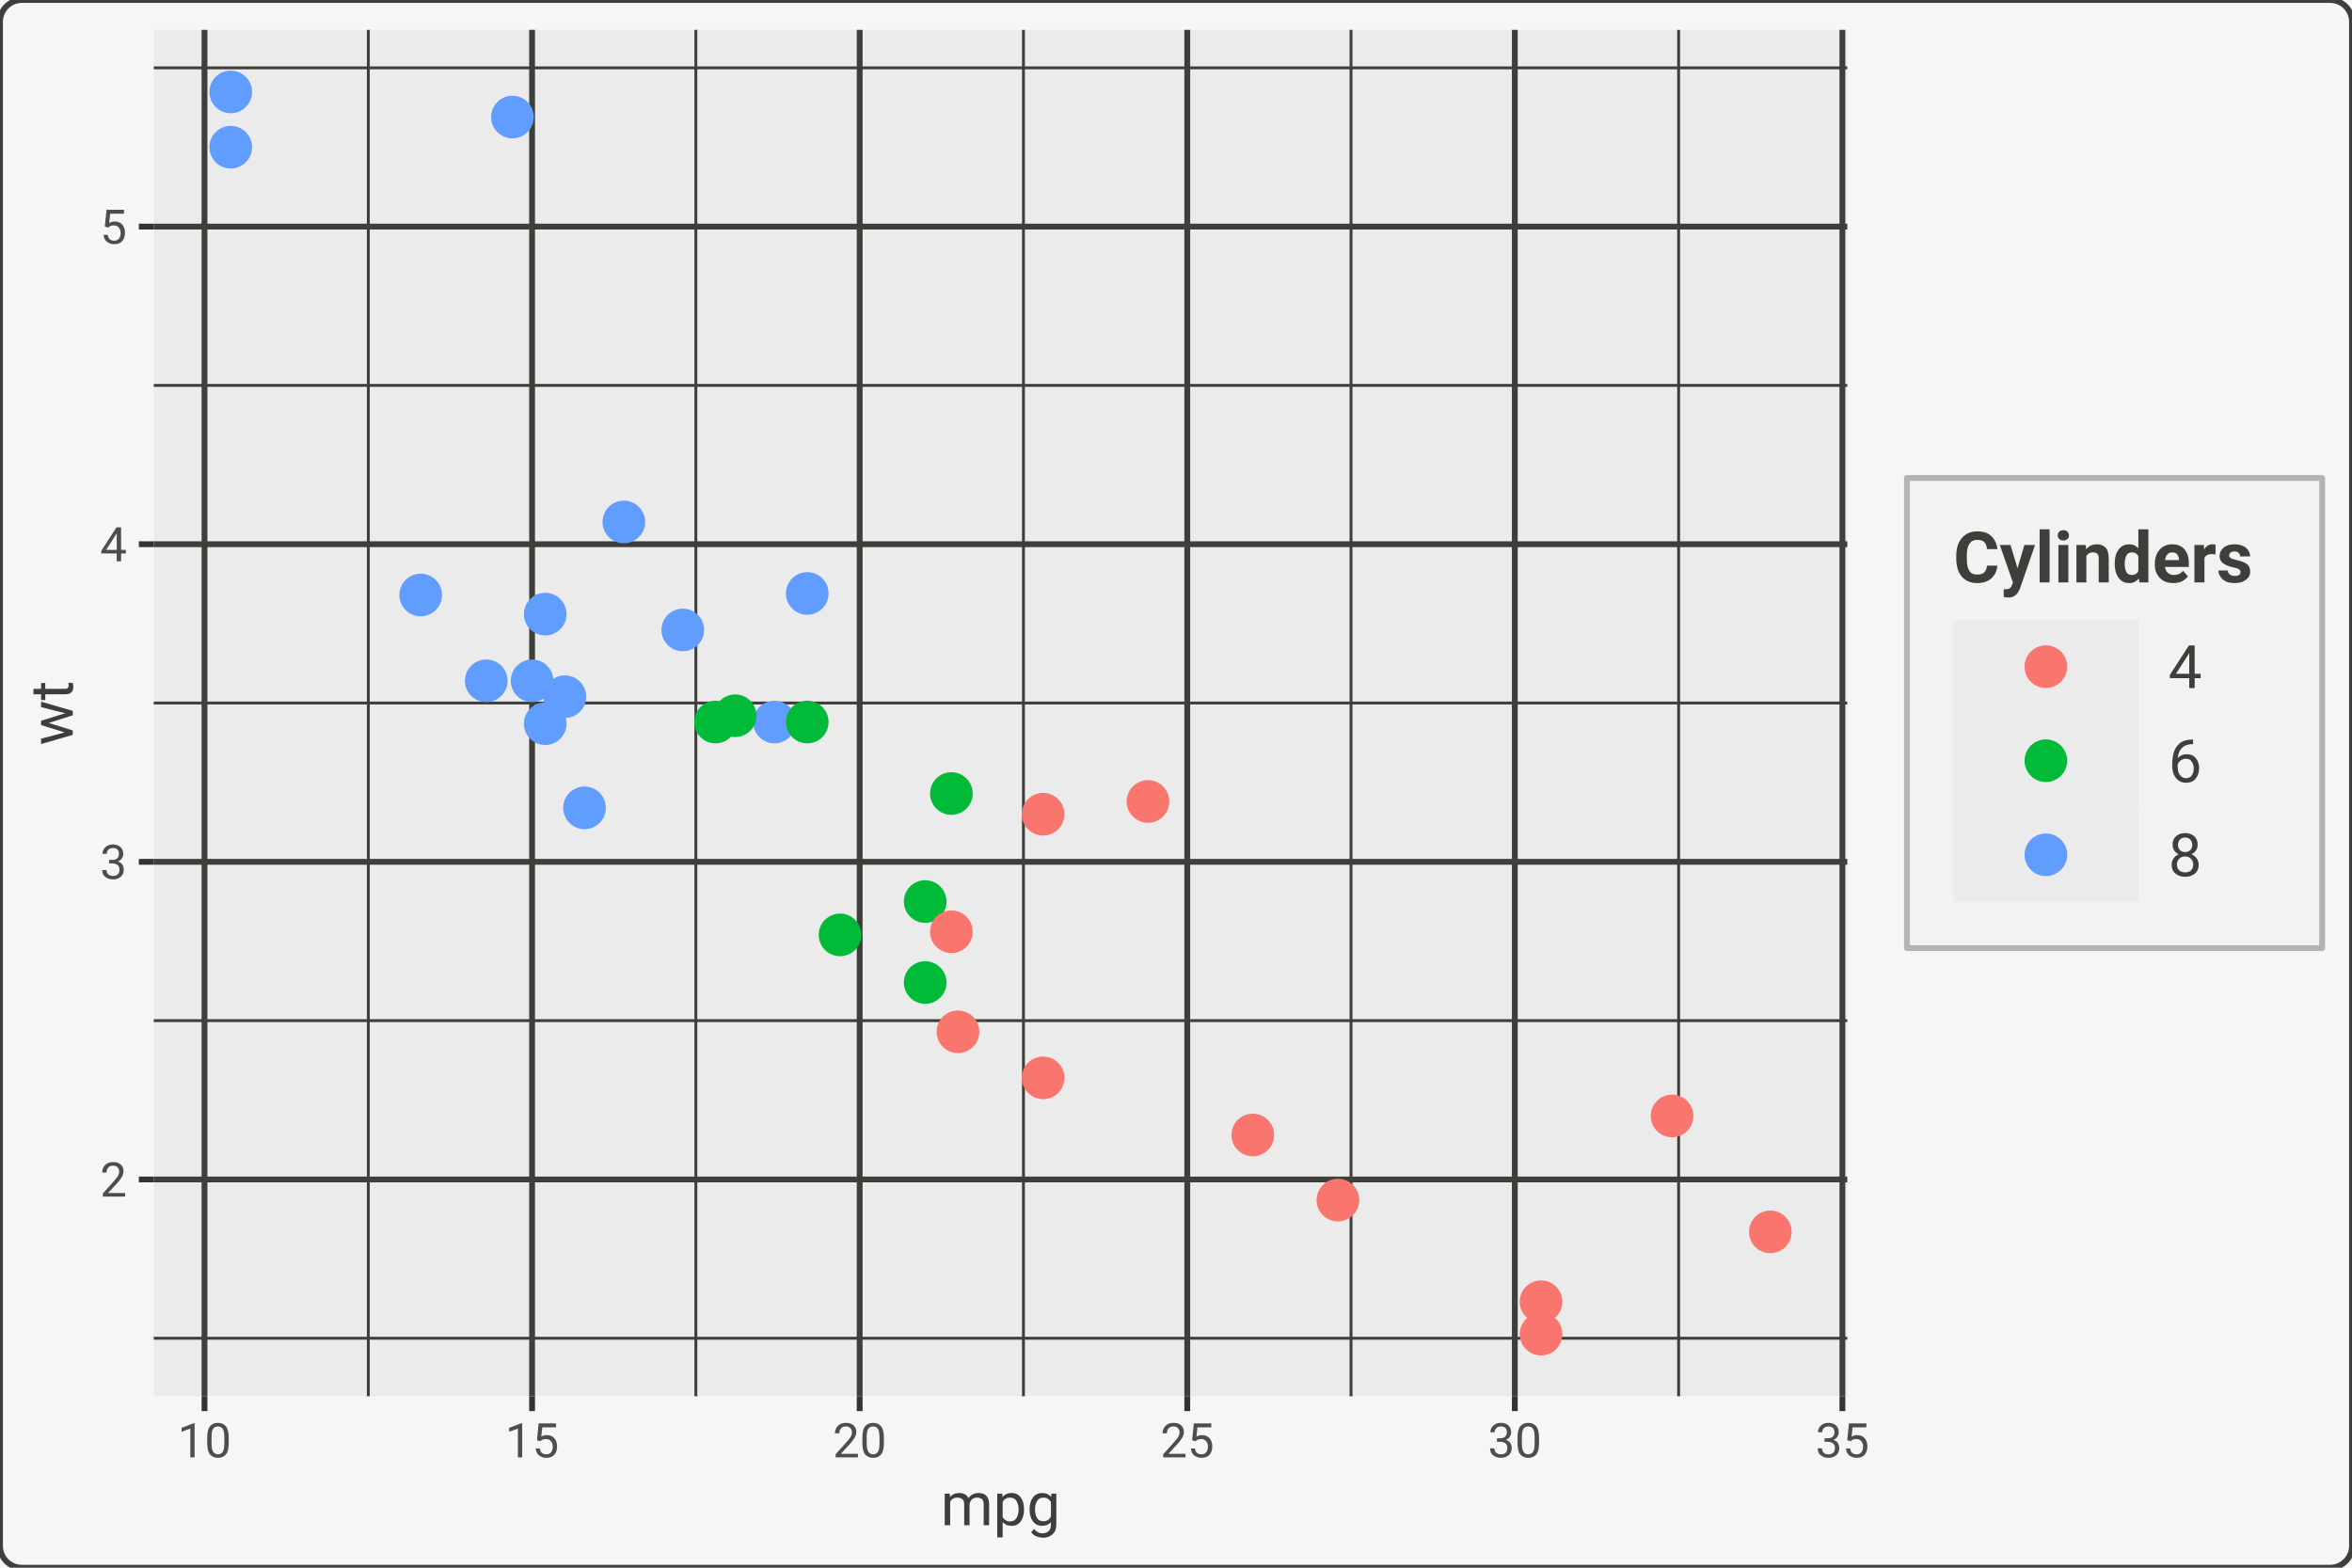
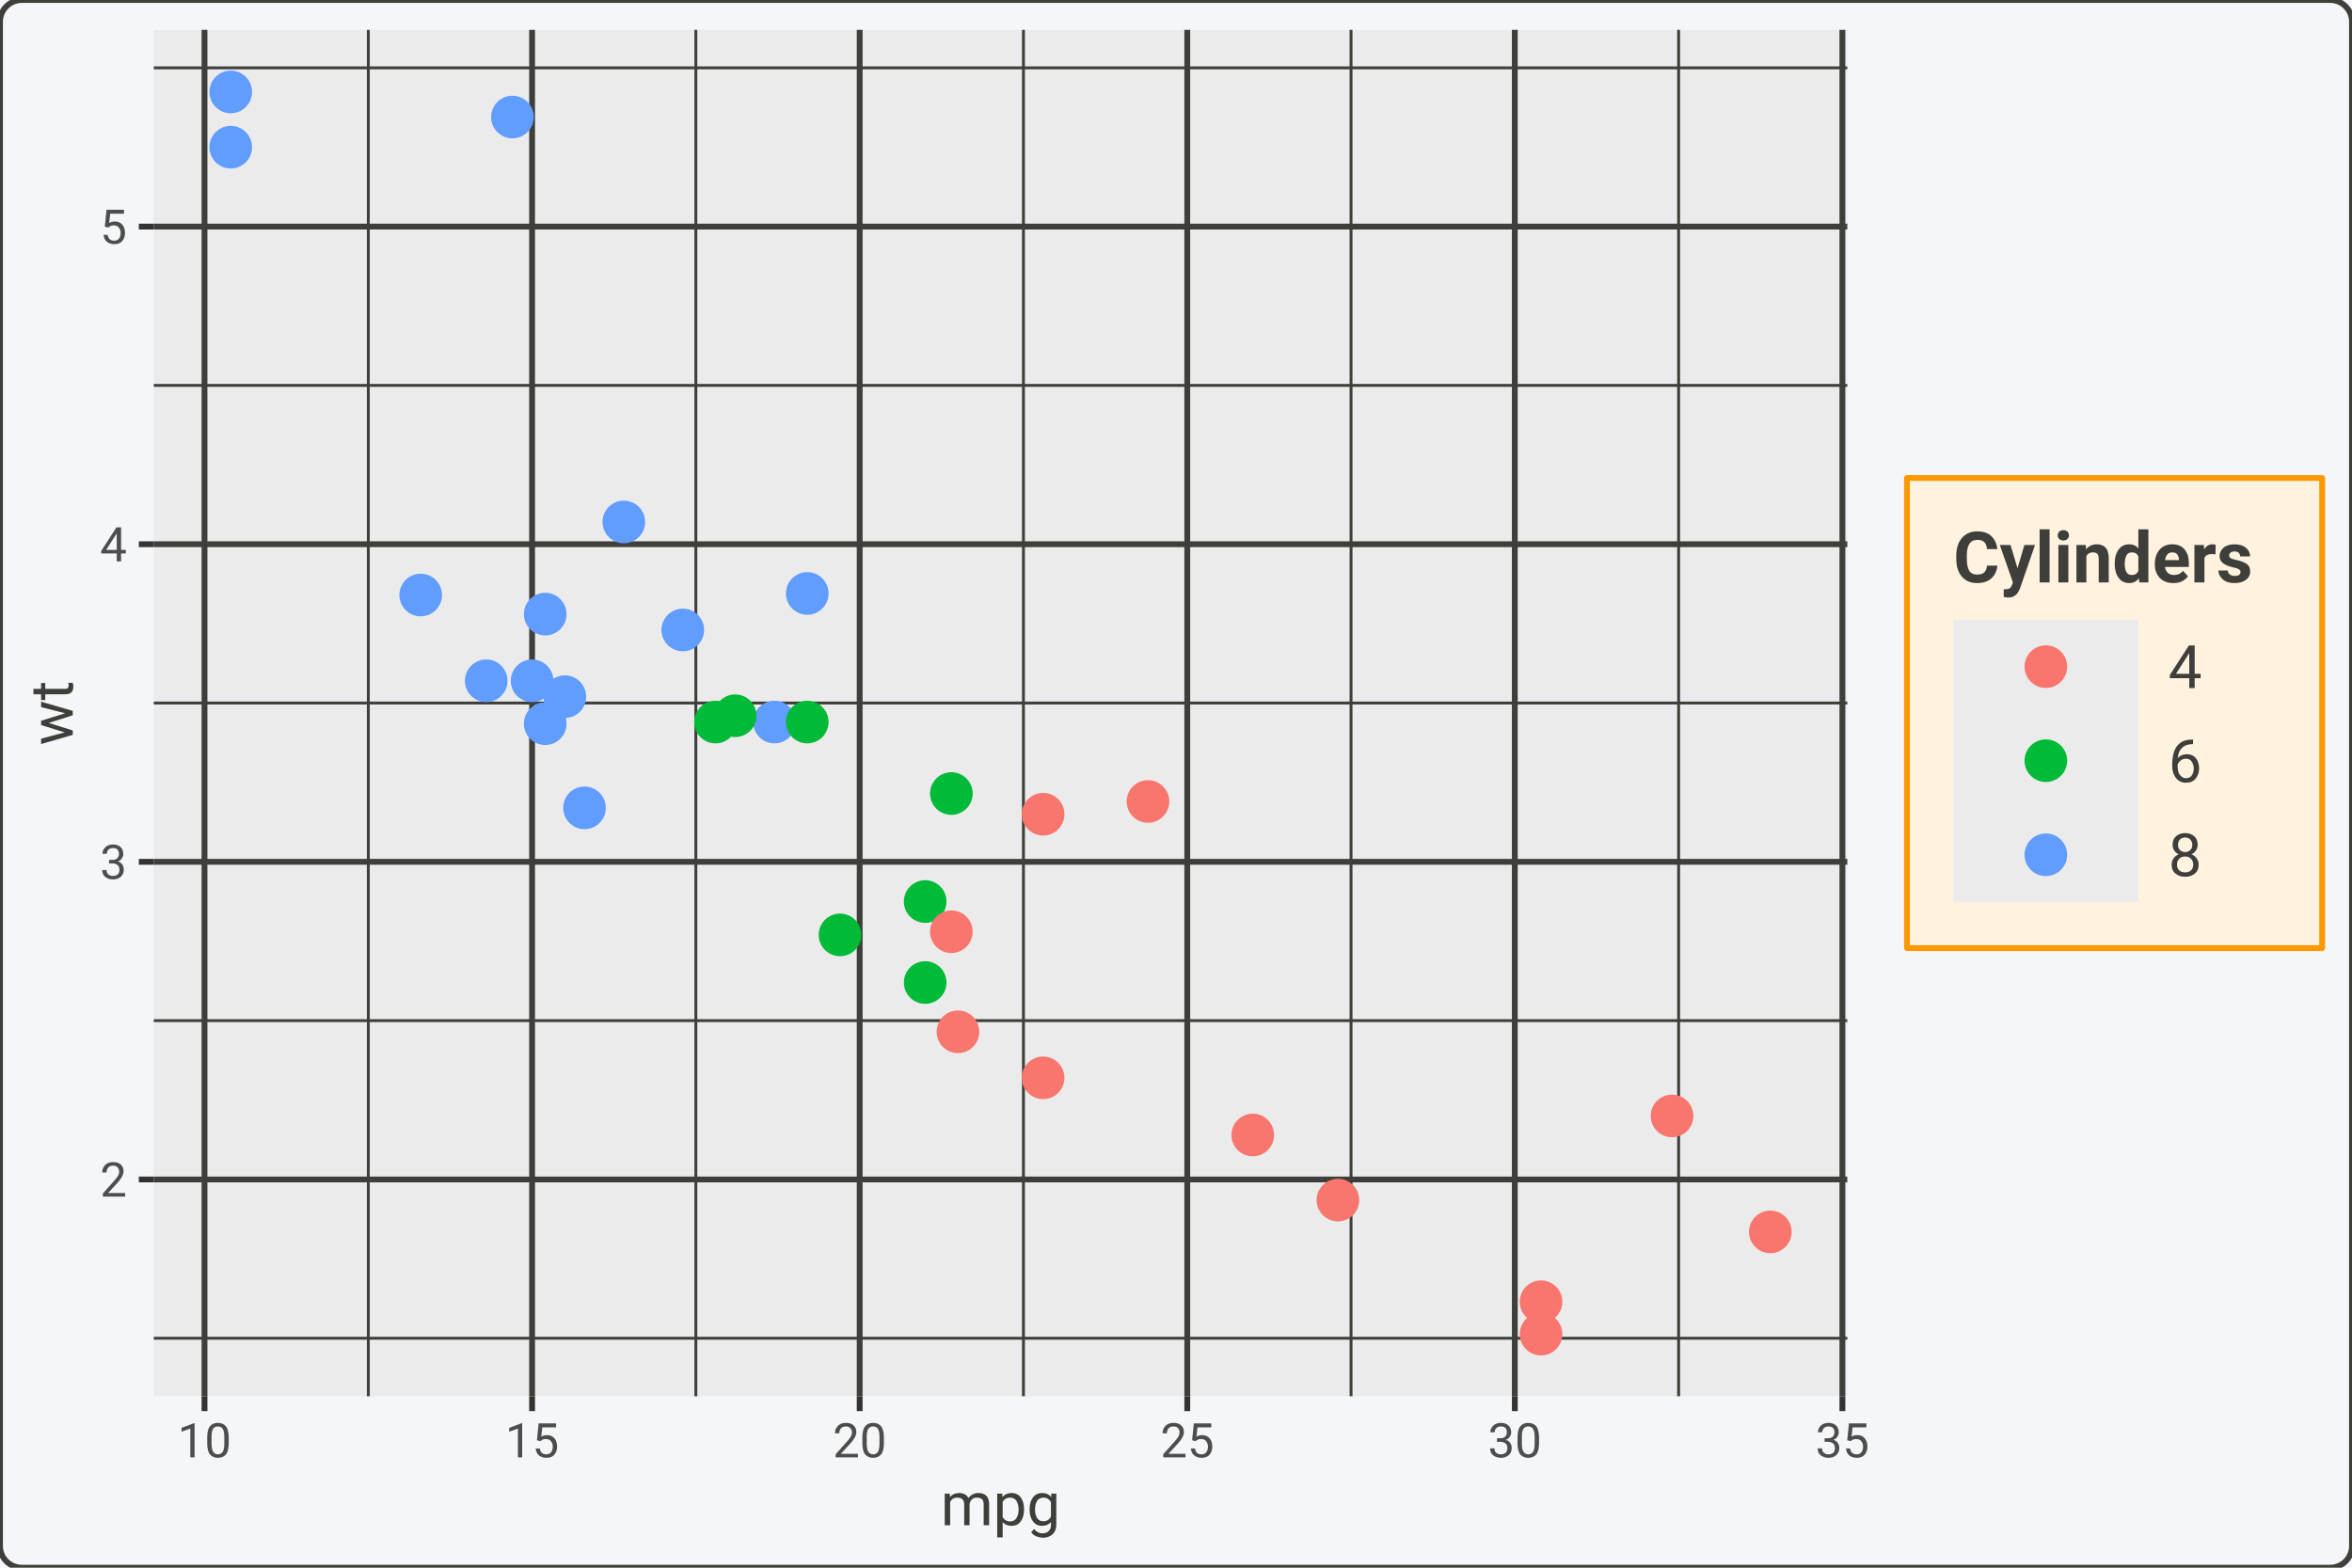
<svg xmlns="http://www.w3.org/2000/svg" width="432.00pt" height="288.00pt" viewBox="0 0 432.00 288.00">
  <g class="svglite">
    <defs>
      <style type="text/css">
    /* theme-aware-processed */
    .svglite line, .svglite polyline, .svglite polygon, .svglite path, .svglite circle {
      fill: none;
      stroke: #3E3F3A;
      stroke-linecap: round;
      stroke-linejoin: round;
      stroke-miterlimit: 10.00;
    }
    .svglite &gt; g &gt; rect {
      fill: none;
      stroke: #3E3F3A;
      stroke-linecap: round;
      stroke-linejoin: round;
      stroke-miterlimit: 10.00;
    }
    .svglite text {
      white-space: pre;
      fill: #3E3F3A;
    }
    .svglite g.glyphgroup path {
      fill: inherit;
      stroke: none;
    }
  </style>
    </defs>
    <rect class="svg-bg" width="100%" height="100%" style="stroke: none; fill: #F5F6F8;" />
    <defs>
      <clipPath id="cpMC4wMHw0MzIuMDB8MC4wMHwyODguMDA=">
        <rect x="0.00" y="0.00" width="432.00" height="288.00" />
      </clipPath>
    </defs>
    <g clip-path="url(#cpMC4wMHw0MzIuMDB8MC4wMHwyODguMDA=)">
      <rect rx="4" x="0" y="0.00" width="432.00" height="288.00" style="stroke-width: 1.07; stroke: #3E3F3A; fill: #F5F6F8;" />
    </g>
    <defs>
      <clipPath id="cpMjguMjR8MzM5LjMwfDUuNDh8MjU2LjUw">
        <rect x="28.24" y="5.48" width="311.07" height="251.02" />
      </clipPath>
    </defs>
    <g clip-path="url(#cpMjguMjR8MzM5LjMwfDUuNDh8MjU2LjUw)">
      <rect x="28.24" y="5.48" width="311.07" height="251.02" style="stroke-width: 1.07; stroke: none; fill: #EBEBEB;" />
      <polyline points="28.24,245.85 339.30,245.85 " style="stroke-width: 0.53; stroke: #3E3F3A; stroke-linecap: butt;" />
      <polyline points="28.24,187.50 339.30,187.50 " style="stroke-width: 0.53; stroke: #3E3F3A; stroke-linecap: butt;" />
      <polyline points="28.24,129.15 339.30,129.15 " style="stroke-width: 0.53; stroke: #3E3F3A; stroke-linecap: butt;" />
      <polyline points="28.24,70.80 339.30,70.80 " style="stroke-width: 0.53; stroke: #3E3F3A; stroke-linecap: butt;" />
      <polyline points="28.24,12.46 339.30,12.46 " style="stroke-width: 0.53; stroke: #3E3F3A; stroke-linecap: butt;" />
      <polyline points="67.65,256.50 67.65,5.48 " style="stroke-width: 0.53; stroke: #3E3F3A; stroke-linecap: butt;" />
      <polyline points="127.81,256.50 127.81,5.48 " style="stroke-width: 0.53; stroke: #3E3F3A; stroke-linecap: butt;" />
      <polyline points="187.98,256.50 187.98,5.48 " style="stroke-width: 0.53; stroke: #3E3F3A; stroke-linecap: butt;" />
      <polyline points="248.15,256.50 248.15,5.48 " style="stroke-width: 0.53; stroke: #3E3F3A; stroke-linecap: butt;" />
      <polyline points="308.32,256.50 308.32,5.48 " style="stroke-width: 0.53; stroke: #3E3F3A; stroke-linecap: butt;" />
      <polyline points="28.24,216.68 339.30,216.68 " style="stroke-width: 1.07; stroke: #3E3F3A; stroke-linecap: butt;" />
      <polyline points="28.24,158.33 339.30,158.33 " style="stroke-width: 1.07; stroke: #3E3F3A; stroke-linecap: butt;" />
      <polyline points="28.24,99.98 339.30,99.98 " style="stroke-width: 1.07; stroke: #3E3F3A; stroke-linecap: butt;" />
      <polyline points="28.24,41.63 339.30,41.63 " style="stroke-width: 1.07; stroke: #3E3F3A; stroke-linecap: butt;" />
      <polyline points="37.56,256.50 37.56,5.48 " style="stroke-width: 1.07; stroke: #3E3F3A; stroke-linecap: butt;" />
      <polyline points="97.73,256.50 97.73,5.48 " style="stroke-width: 1.07; stroke: #3E3F3A; stroke-linecap: butt;" />
      <polyline points="157.90,256.50 157.90,5.48 " style="stroke-width: 1.07; stroke: #3E3F3A; stroke-linecap: butt;" />
      <polyline points="218.07,256.50 218.07,5.48 " style="stroke-width: 1.07; stroke: #3E3F3A; stroke-linecap: butt;" />
      <polyline points="278.23,256.50 278.23,5.48 " style="stroke-width: 1.07; stroke: #3E3F3A; stroke-linecap: butt;" />
      <polyline points="338.40,256.50 338.40,5.48 " style="stroke-width: 1.07; stroke: #3E3F3A; stroke-linecap: butt;" />
      <circle cx="169.93" cy="180.50" r="3.56" style="stroke-width: 0.71; stroke: #00BA38; fill: #00BA38;" />
      <circle cx="169.93" cy="165.62" r="3.56" style="stroke-width: 0.71; stroke: #00BA38; fill: #00BA38;" />
      <circle cx="191.59" cy="198.01" r="3.56" style="stroke-width: 0.71; stroke: #F8766D; fill: #F8766D;" />
      <circle cx="174.74" cy="145.78" r="3.56" style="stroke-width: 0.71; stroke: #00BA38; fill: #00BA38;" />
      <circle cx="142.25" cy="132.65" r="3.56" style="stroke-width: 0.71; stroke: #619CFF; fill: #619CFF;" />
      <circle cx="135.03" cy="131.49" r="3.56" style="stroke-width: 0.71; stroke: #00BA38; fill: #00BA38;" />
      <circle cx="89.31" cy="125.07" r="3.56" style="stroke-width: 0.71; stroke: #619CFF; fill: #619CFF;" />
      <circle cx="210.85" cy="147.24" r="3.56" style="stroke-width: 0.71; stroke: #F8766D; fill: #F8766D;" />
      <circle cx="191.59" cy="149.58" r="3.56" style="stroke-width: 0.71; stroke: #F8766D; fill: #F8766D;" />
      <circle cx="148.27" cy="132.65" r="3.56" style="stroke-width: 0.71; stroke: #00BA38; fill: #00BA38;" />
      <circle cx="131.42" cy="132.65" r="3.56" style="stroke-width: 0.71; stroke: #00BA38; fill: #00BA38;" />
      <circle cx="114.58" cy="95.89" r="3.56" style="stroke-width: 0.71; stroke: #619CFF; fill: #619CFF;" />
      <circle cx="125.41" cy="115.73" r="3.56" style="stroke-width: 0.71; stroke: #619CFF; fill: #619CFF;" />
      <circle cx="100.14" cy="112.82" r="3.56" style="stroke-width: 0.71; stroke: #619CFF; fill: #619CFF;" />
      <circle cx="42.38" cy="27.04" r="3.56" style="stroke-width: 0.71; stroke: #619CFF; fill: #619CFF;" />
      <circle cx="42.38" cy="16.89" r="3.56" style="stroke-width: 0.71; stroke: #619CFF; fill: #619CFF;" />
      <circle cx="94.12" cy="21.50" r="3.56" style="stroke-width: 0.71; stroke: #619CFF; fill: #619CFF;" />
      <circle cx="307.11" cy="205.01" r="3.56" style="stroke-width: 0.71; stroke: #F8766D; fill: #F8766D;" />
      <circle cx="283.05" cy="239.14" r="3.56" style="stroke-width: 0.71; stroke: #F8766D; fill: #F8766D;" />
      <circle cx="325.16" cy="226.31" r="3.56" style="stroke-width: 0.71; stroke: #F8766D; fill: #F8766D;" />
      <circle cx="175.95" cy="189.55" r="3.56" style="stroke-width: 0.71; stroke: #F8766D; fill: #F8766D;" />
      <circle cx="103.75" cy="127.99" r="3.56" style="stroke-width: 0.71; stroke: #619CFF; fill: #619CFF;" />
      <circle cx="100.14" cy="132.95" r="3.56" style="stroke-width: 0.71; stroke: #619CFF; fill: #619CFF;" />
      <circle cx="77.27" cy="109.31" r="3.56" style="stroke-width: 0.71; stroke: #619CFF; fill: #619CFF;" />
      <circle cx="148.27" cy="109.02" r="3.56" style="stroke-width: 0.71; stroke: #619CFF; fill: #619CFF;" />
      <circle cx="245.74" cy="220.47" r="3.56" style="stroke-width: 0.71; stroke: #F8766D; fill: #F8766D;" />
      <circle cx="230.10" cy="208.51" r="3.56" style="stroke-width: 0.71; stroke: #F8766D; fill: #F8766D;" />
      <circle cx="283.05" cy="245.09" r="3.56" style="stroke-width: 0.71; stroke: #F8766D; fill: #F8766D;" />
      <circle cx="107.36" cy="148.41" r="3.56" style="stroke-width: 0.71; stroke: #619CFF; fill: #619CFF;" />
      <circle cx="154.29" cy="171.75" r="3.56" style="stroke-width: 0.71; stroke: #00BA38; fill: #00BA38;" />
      <circle cx="97.73" cy="125.07" r="3.56" style="stroke-width: 0.71; stroke: #619CFF; fill: #619CFF;" />
      <circle cx="174.74" cy="171.17" r="3.56" style="stroke-width: 0.71; stroke: #F8766D; fill: #F8766D;" />
    </g>
    <g clip-path="url(#cpMC4wMHw0MzIuMDB8MC4wMHwyODguMDA=)">
      <text x="23.31" y="219.83" text-anchor="end" style="font-size: 8.80px;fill: #4D4D4D; font-family: &quot;Roboto&quot;, -apple-system, BlinkMacSystemFont, &quot;Segoe UI&quot;, system-ui, sans-serif;" textLength="4.89px" lengthAdjust="spacingAndGlyphs">2</text>
      <text x="23.31" y="161.48" text-anchor="end" style="font-size: 8.80px;fill: #4D4D4D; font-family: &quot;Roboto&quot;, -apple-system, BlinkMacSystemFont, &quot;Segoe UI&quot;, system-ui, sans-serif;" textLength="4.89px" lengthAdjust="spacingAndGlyphs">3</text>
      <text x="23.31" y="103.13" text-anchor="end" style="font-size: 8.80px;fill: #4D4D4D; font-family: &quot;Roboto&quot;, -apple-system, BlinkMacSystemFont, &quot;Segoe UI&quot;, system-ui, sans-serif;" textLength="4.89px" lengthAdjust="spacingAndGlyphs">4</text>
      <text x="23.31" y="44.78" text-anchor="end" style="font-size: 8.80px;fill: #4D4D4D; font-family: &quot;Roboto&quot;, -apple-system, BlinkMacSystemFont, &quot;Segoe UI&quot;, system-ui, sans-serif;" textLength="4.89px" lengthAdjust="spacingAndGlyphs">5</text>
      <polyline points="25.50,216.68 28.24,216.68 " style="stroke-width: 1.07; stroke: #333333; stroke-linecap: butt;" />
      <polyline points="25.50,158.33 28.24,158.33 " style="stroke-width: 1.07; stroke: #333333; stroke-linecap: butt;" />
      <polyline points="25.50,99.98 28.24,99.98 " style="stroke-width: 1.07; stroke: #333333; stroke-linecap: butt;" />
      <polyline points="25.50,41.63 28.24,41.63 " style="stroke-width: 1.07; stroke: #333333; stroke-linecap: butt;" />
      <polyline points="37.56,259.24 37.56,256.50 " style="stroke-width: 1.07; stroke: #333333; stroke-linecap: butt;" />
      <polyline points="97.73,259.24 97.73,256.50 " style="stroke-width: 1.07; stroke: #333333; stroke-linecap: butt;" />
      <polyline points="157.90,259.24 157.90,256.50 " style="stroke-width: 1.07; stroke: #333333; stroke-linecap: butt;" />
      <polyline points="218.07,259.24 218.07,256.50 " style="stroke-width: 1.07; stroke: #333333; stroke-linecap: butt;" />
      <polyline points="278.23,259.24 278.23,256.50 " style="stroke-width: 1.07; stroke: #333333; stroke-linecap: butt;" />
      <polyline points="338.40,259.24 338.40,256.50 " style="stroke-width: 1.07; stroke: #333333; stroke-linecap: butt;" />
      <text x="37.56" y="267.74" text-anchor="middle" style="font-size: 8.80px;fill: #4D4D4D; font-family: &quot;Roboto&quot;, -apple-system, BlinkMacSystemFont, &quot;Segoe UI&quot;, system-ui, sans-serif;" textLength="9.78px" lengthAdjust="spacingAndGlyphs">10</text>
      <text x="97.73" y="267.74" text-anchor="middle" style="font-size: 8.80px;fill: #4D4D4D; font-family: &quot;Roboto&quot;, -apple-system, BlinkMacSystemFont, &quot;Segoe UI&quot;, system-ui, sans-serif;" textLength="9.78px" lengthAdjust="spacingAndGlyphs">15</text>
      <text x="157.90" y="267.74" text-anchor="middle" style="font-size: 8.80px;fill: #4D4D4D; font-family: &quot;Roboto&quot;, -apple-system, BlinkMacSystemFont, &quot;Segoe UI&quot;, system-ui, sans-serif;" textLength="9.78px" lengthAdjust="spacingAndGlyphs">20</text>
      <text x="218.07" y="267.74" text-anchor="middle" style="font-size: 8.80px;fill: #4D4D4D; font-family: &quot;Roboto&quot;, -apple-system, BlinkMacSystemFont, &quot;Segoe UI&quot;, system-ui, sans-serif;" textLength="9.78px" lengthAdjust="spacingAndGlyphs">25</text>
      <text x="278.23" y="267.74" text-anchor="middle" style="font-size: 8.80px;fill: #4D4D4D; font-family: &quot;Roboto&quot;, -apple-system, BlinkMacSystemFont, &quot;Segoe UI&quot;, system-ui, sans-serif;" textLength="9.78px" lengthAdjust="spacingAndGlyphs">30</text>
      <text x="338.40" y="267.74" text-anchor="middle" style="font-size: 8.80px;fill: #4D4D4D; font-family: &quot;Roboto&quot;, -apple-system, BlinkMacSystemFont, &quot;Segoe UI&quot;, system-ui, sans-serif;" textLength="9.78px" lengthAdjust="spacingAndGlyphs">35</text>
      <text x="183.77" y="280.20" text-anchor="middle" style="font-size: 11.00px; font-family: &quot;Roboto&quot;, -apple-system, BlinkMacSystemFont, &quot;Segoe UI&quot;, system-ui, sans-serif;" textLength="21.41px" lengthAdjust="spacingAndGlyphs">mpg</text>
      <text transform="translate(13.36,130.99) rotate(-90)" text-anchor="middle" style="font-size: 11.00px; font-family: &quot;Roboto&quot;, -apple-system, BlinkMacSystemFont, &quot;Segoe UI&quot;, system-ui, sans-serif;" textLength="11.00px" lengthAdjust="spacingAndGlyphs">wt</text>
-       <rect x="350.26" y="87.81" width="76.26" height="86.37" style="stroke-width: 1.07; stroke: #B3B3B3; fill: #F2F2F2;" />
+       <rect x="350.26" y="87.81" width="76.26" height="86.37" style="stroke-width: 1.07; stroke: #FF9800; fill: #FFF3E0;" />
      <text x="358.77" y="106.99" style="font-size: 13.00px; font-weight: bold; font-family: &quot;Roboto&quot;, -apple-system, BlinkMacSystemFont, &quot;Segoe UI&quot;, system-ui, sans-serif;" textLength="59.25px" lengthAdjust="spacingAndGlyphs">Cylinders</text>
      <rect x="358.77" y="113.83" width="34.02" height="17.28" style="stroke-width: 1.07; stroke: none; fill: #EBEBEB;" />
      <circle cx="375.77" cy="122.47" r="3.56" style="stroke-width: 0.71; stroke: #F8766D; fill: #F8766D;" />
      <rect x="358.77" y="131.11" width="34.02" height="17.28" style="stroke-width: 1.07; stroke: none; fill: #EBEBEB;" />
      <circle cx="375.77" cy="139.75" r="3.56" style="stroke-width: 0.71; stroke: #00BA38; fill: #00BA38;" />
      <rect x="358.77" y="148.39" width="34.02" height="17.28" style="stroke-width: 1.07; stroke: none; fill: #EBEBEB;" />
      <circle cx="375.77" cy="157.03" r="3.56" style="stroke-width: 0.71; stroke: #619CFF; fill: #619CFF;" />
      <text x="398.26" y="126.41" style="font-size: 11.00px; font-family: &quot;Roboto&quot;, -apple-system, BlinkMacSystemFont, &quot;Segoe UI&quot;, system-ui, sans-serif;" textLength="6.12px" lengthAdjust="spacingAndGlyphs">4</text>
      <text x="398.26" y="143.69" style="font-size: 11.00px; font-family: &quot;Roboto&quot;, -apple-system, BlinkMacSystemFont, &quot;Segoe UI&quot;, system-ui, sans-serif;" textLength="6.12px" lengthAdjust="spacingAndGlyphs">6</text>
      <text x="398.26" y="160.97" style="font-size: 11.00px; font-family: &quot;Roboto&quot;, -apple-system, BlinkMacSystemFont, &quot;Segoe UI&quot;, system-ui, sans-serif;" textLength="6.12px" lengthAdjust="spacingAndGlyphs">8</text>
    </g>
  </g>
</svg>
